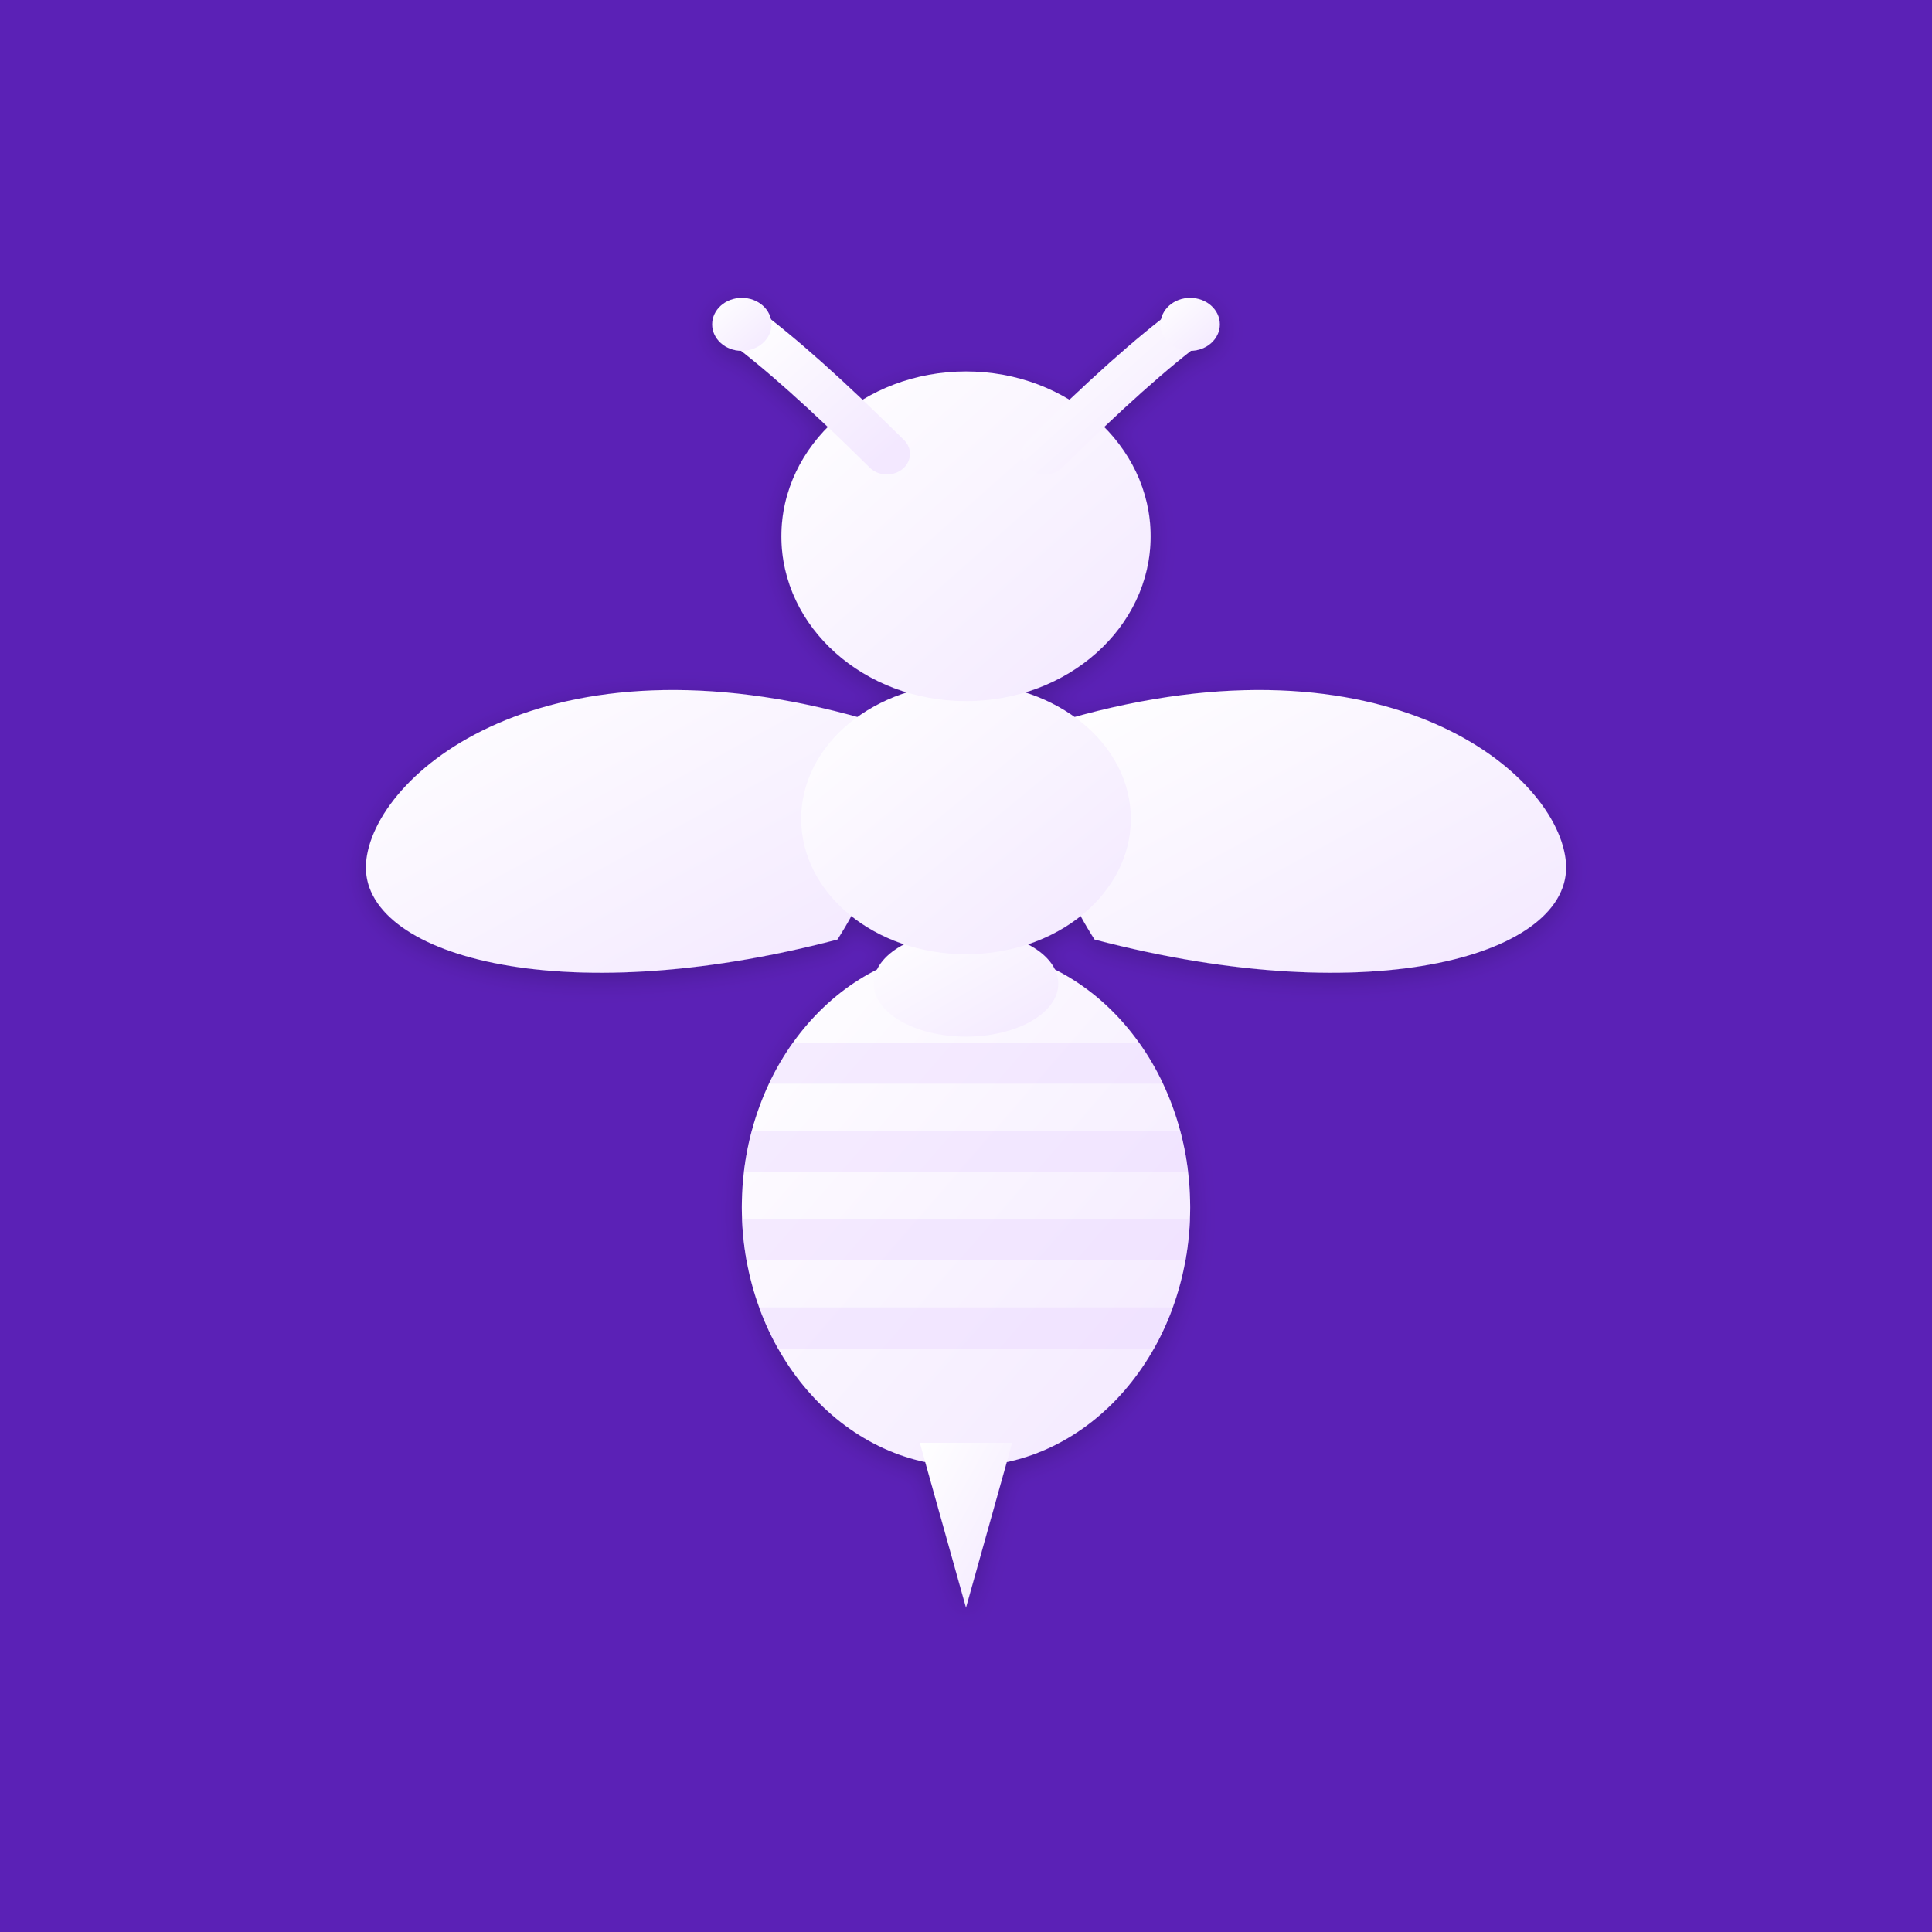
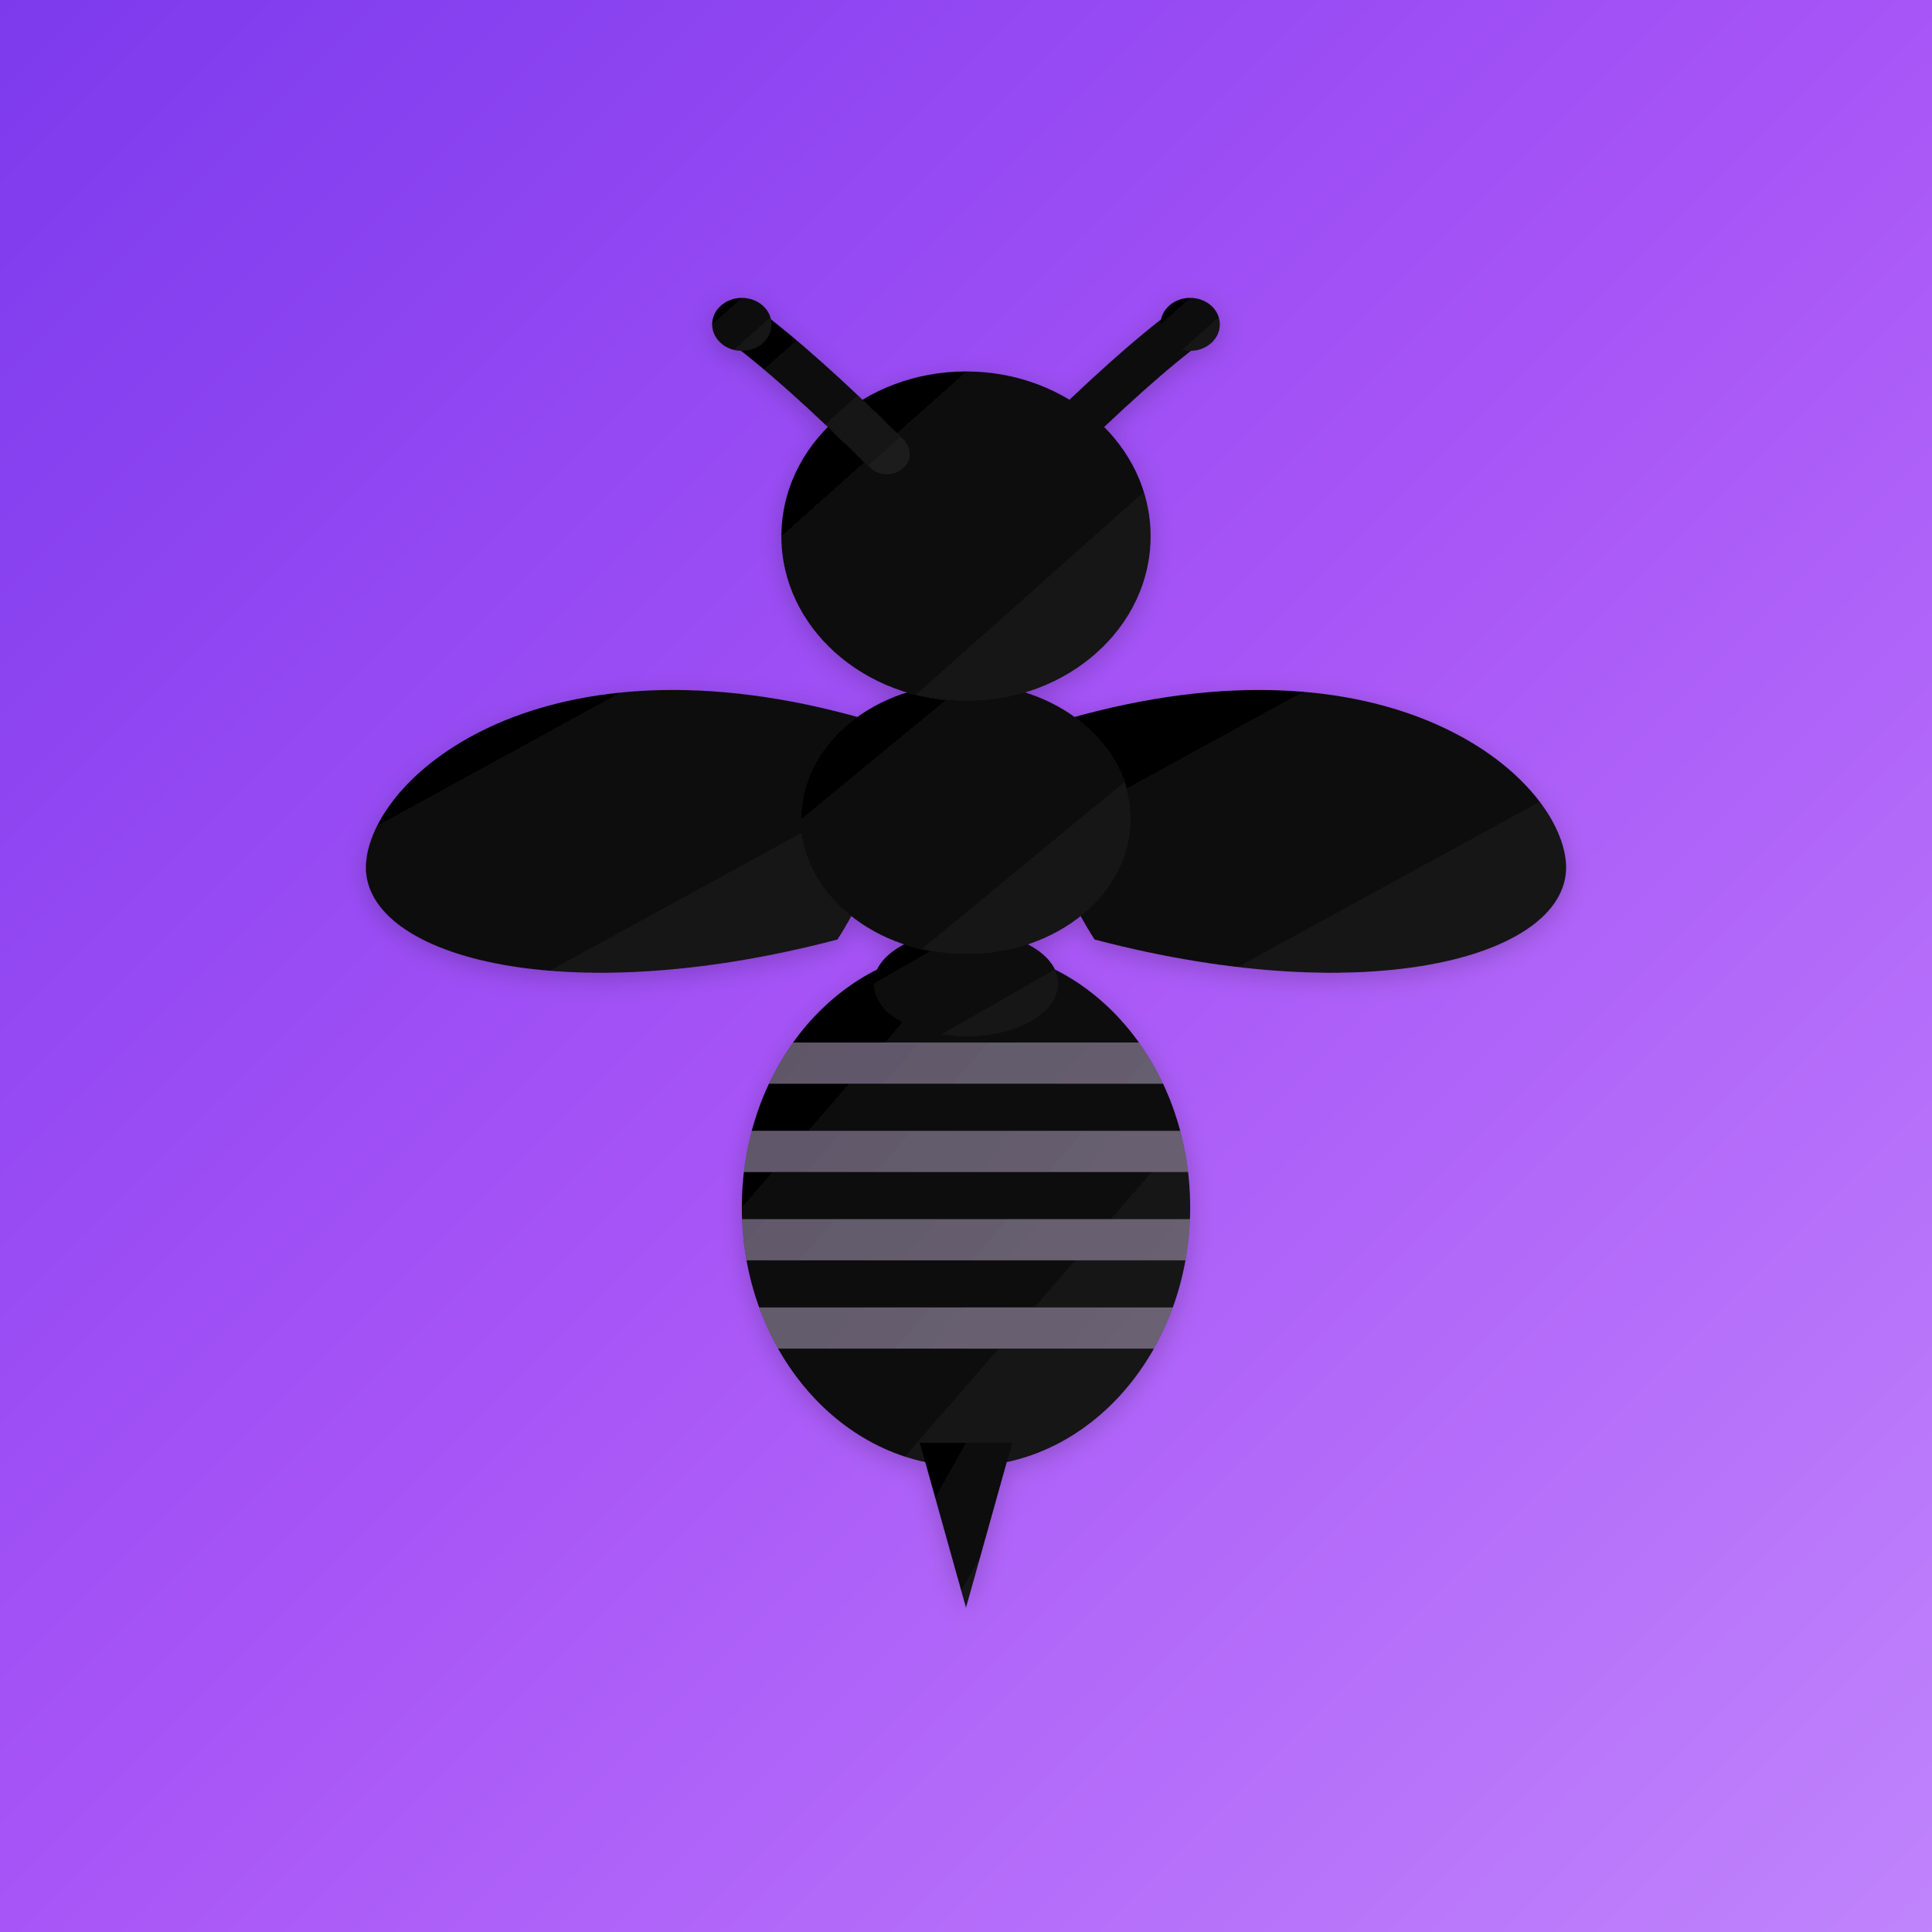
<svg xmlns="http://www.w3.org/2000/svg" width="512" height="512" viewBox="0 0 512 512">
  <defs>
    <linearGradient id="ios-bg" x1="0%" y1="0%" x2="100%" y2="100%">
      <stop offset="0%" stop-color="#7c3aed" />
      <stop offset="50%" stop-color="#a855f7" />
      <stop offset="100%" stop-color="#c084fc" />
    </linearGradient>
    <linearGradient id="ios-bee" x1="0%" y1="0%" x2="100%" y2="100%">
-       <stop offset="0%" stop-color="#ffffff" />
-       <stop offset="100%" stop-color="#f3e8ff" />
+       <stop offset="0%" stop-color="#000000" />
+       <stop offset="100%" stop-color="#1a1a1a" />
    </linearGradient>
    <filter id="ios-shadow" x="-20%" y="-20%" width="140%" height="140%">
      <feGaussianBlur in="SourceAlpha" stdDeviation="4" />
      <feOffset dx="0" dy="2" result="offsetblur" />
      <feComponentTransfer>
        <feFuncA type="linear" slope="0.2" />
      </feComponentTransfer>
      <feMerge>
        <feMergeNode />
        <feMergeNode in="SourceGraphic" />
      </feMerge>
    </filter>
    <clipPath id="ios-abdomen">
      <ellipse cx="256" cy="338" rx="68" ry="88" />
    </clipPath>
  </defs>
-   <rect width="512" height="512" fill="#5b21b6" />
+   <rect width="512" height="512" fill="url(#ios-bg)" />
  <g transform="translate(256 256) scale(0.78) translate(-256 -256)" filter="url(#ios-shadow)">
    <g transform="translate(256 256) scale(1.12 1) translate(-256 -256)">
      <g fill="url(#ios-bee)">
        <path d="M 225 172 C 128 141 76 191 74 221 C 72 252 132 272 217 247 C 229 226 238 198 225 172 Z" />
        <path d="M 287 172 C 384 141 436 191 438 221 C 440 252 380 272 295 247 C 283 226 274 198 287 172 Z" />
      </g>
      <g fill="url(#ios-bee)">
        <ellipse cx="256" cy="338" rx="68" ry="88" />
        <ellipse cx="256" cy="262" rx="28" ry="18" />
        <ellipse cx="256" cy="206" rx="50" ry="46" />
        <circle cx="256" cy="110" r="56" />
      </g>
      <g clip-path="url(#ios-abdomen)">
        <rect x="188" y="282" width="136" height="14" fill="#e9d5ff" opacity="0.4" />
        <rect x="188" y="312" width="136" height="14" fill="#e9d5ff" opacity="0.4" />
        <rect x="188" y="342" width="136" height="14" fill="#e9d5ff" opacity="0.4" />
        <rect x="188" y="372" width="136" height="14" fill="#e9d5ff" opacity="0.4" />
      </g>
      <path fill="url(#ios-bee)" d="M 242 418 L 256 474 L 270 418 Z" />
      <g fill="none" stroke-width="14" stroke-linecap="round" stroke-linejoin="round">
        <path stroke="url(#ios-bee)" d="M232 82 Q 205 52 188 38" />
        <path stroke="url(#ios-bee)" d="M280 82 Q 307 52 324 38" />
      </g>
      <g fill="url(#ios-bee)">
        <circle cx="188" cy="38" r="9" />
        <circle cx="324" cy="38" r="9" />
      </g>
    </g>
  </g>
</svg>
